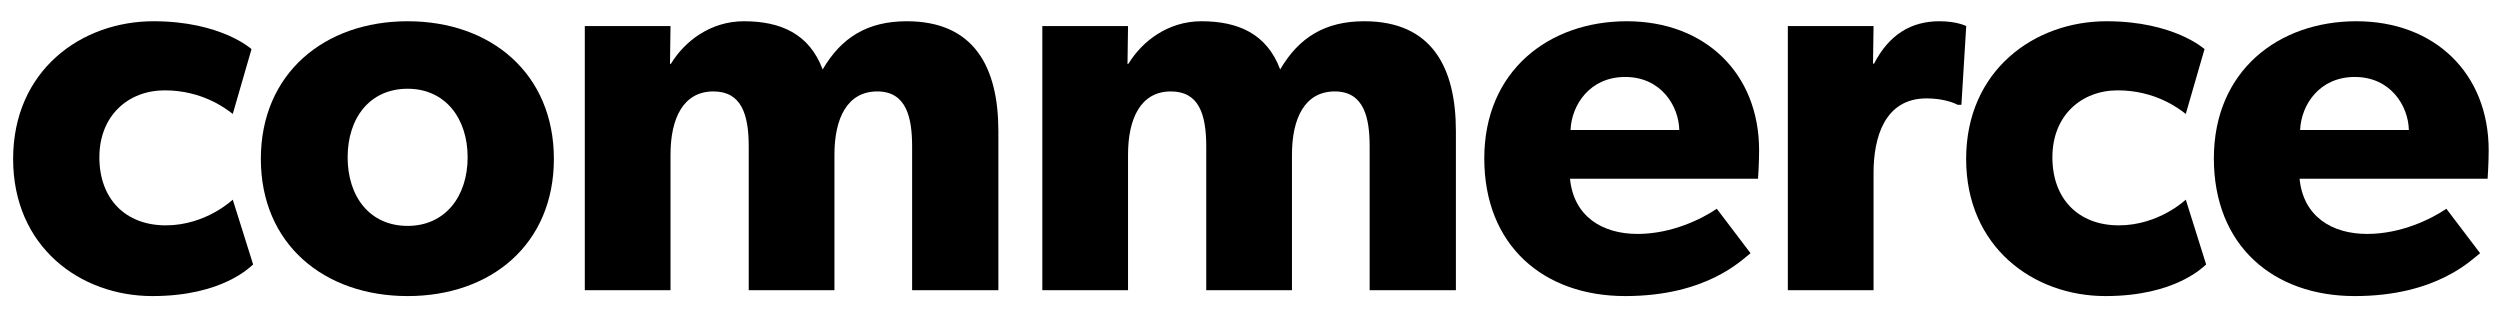
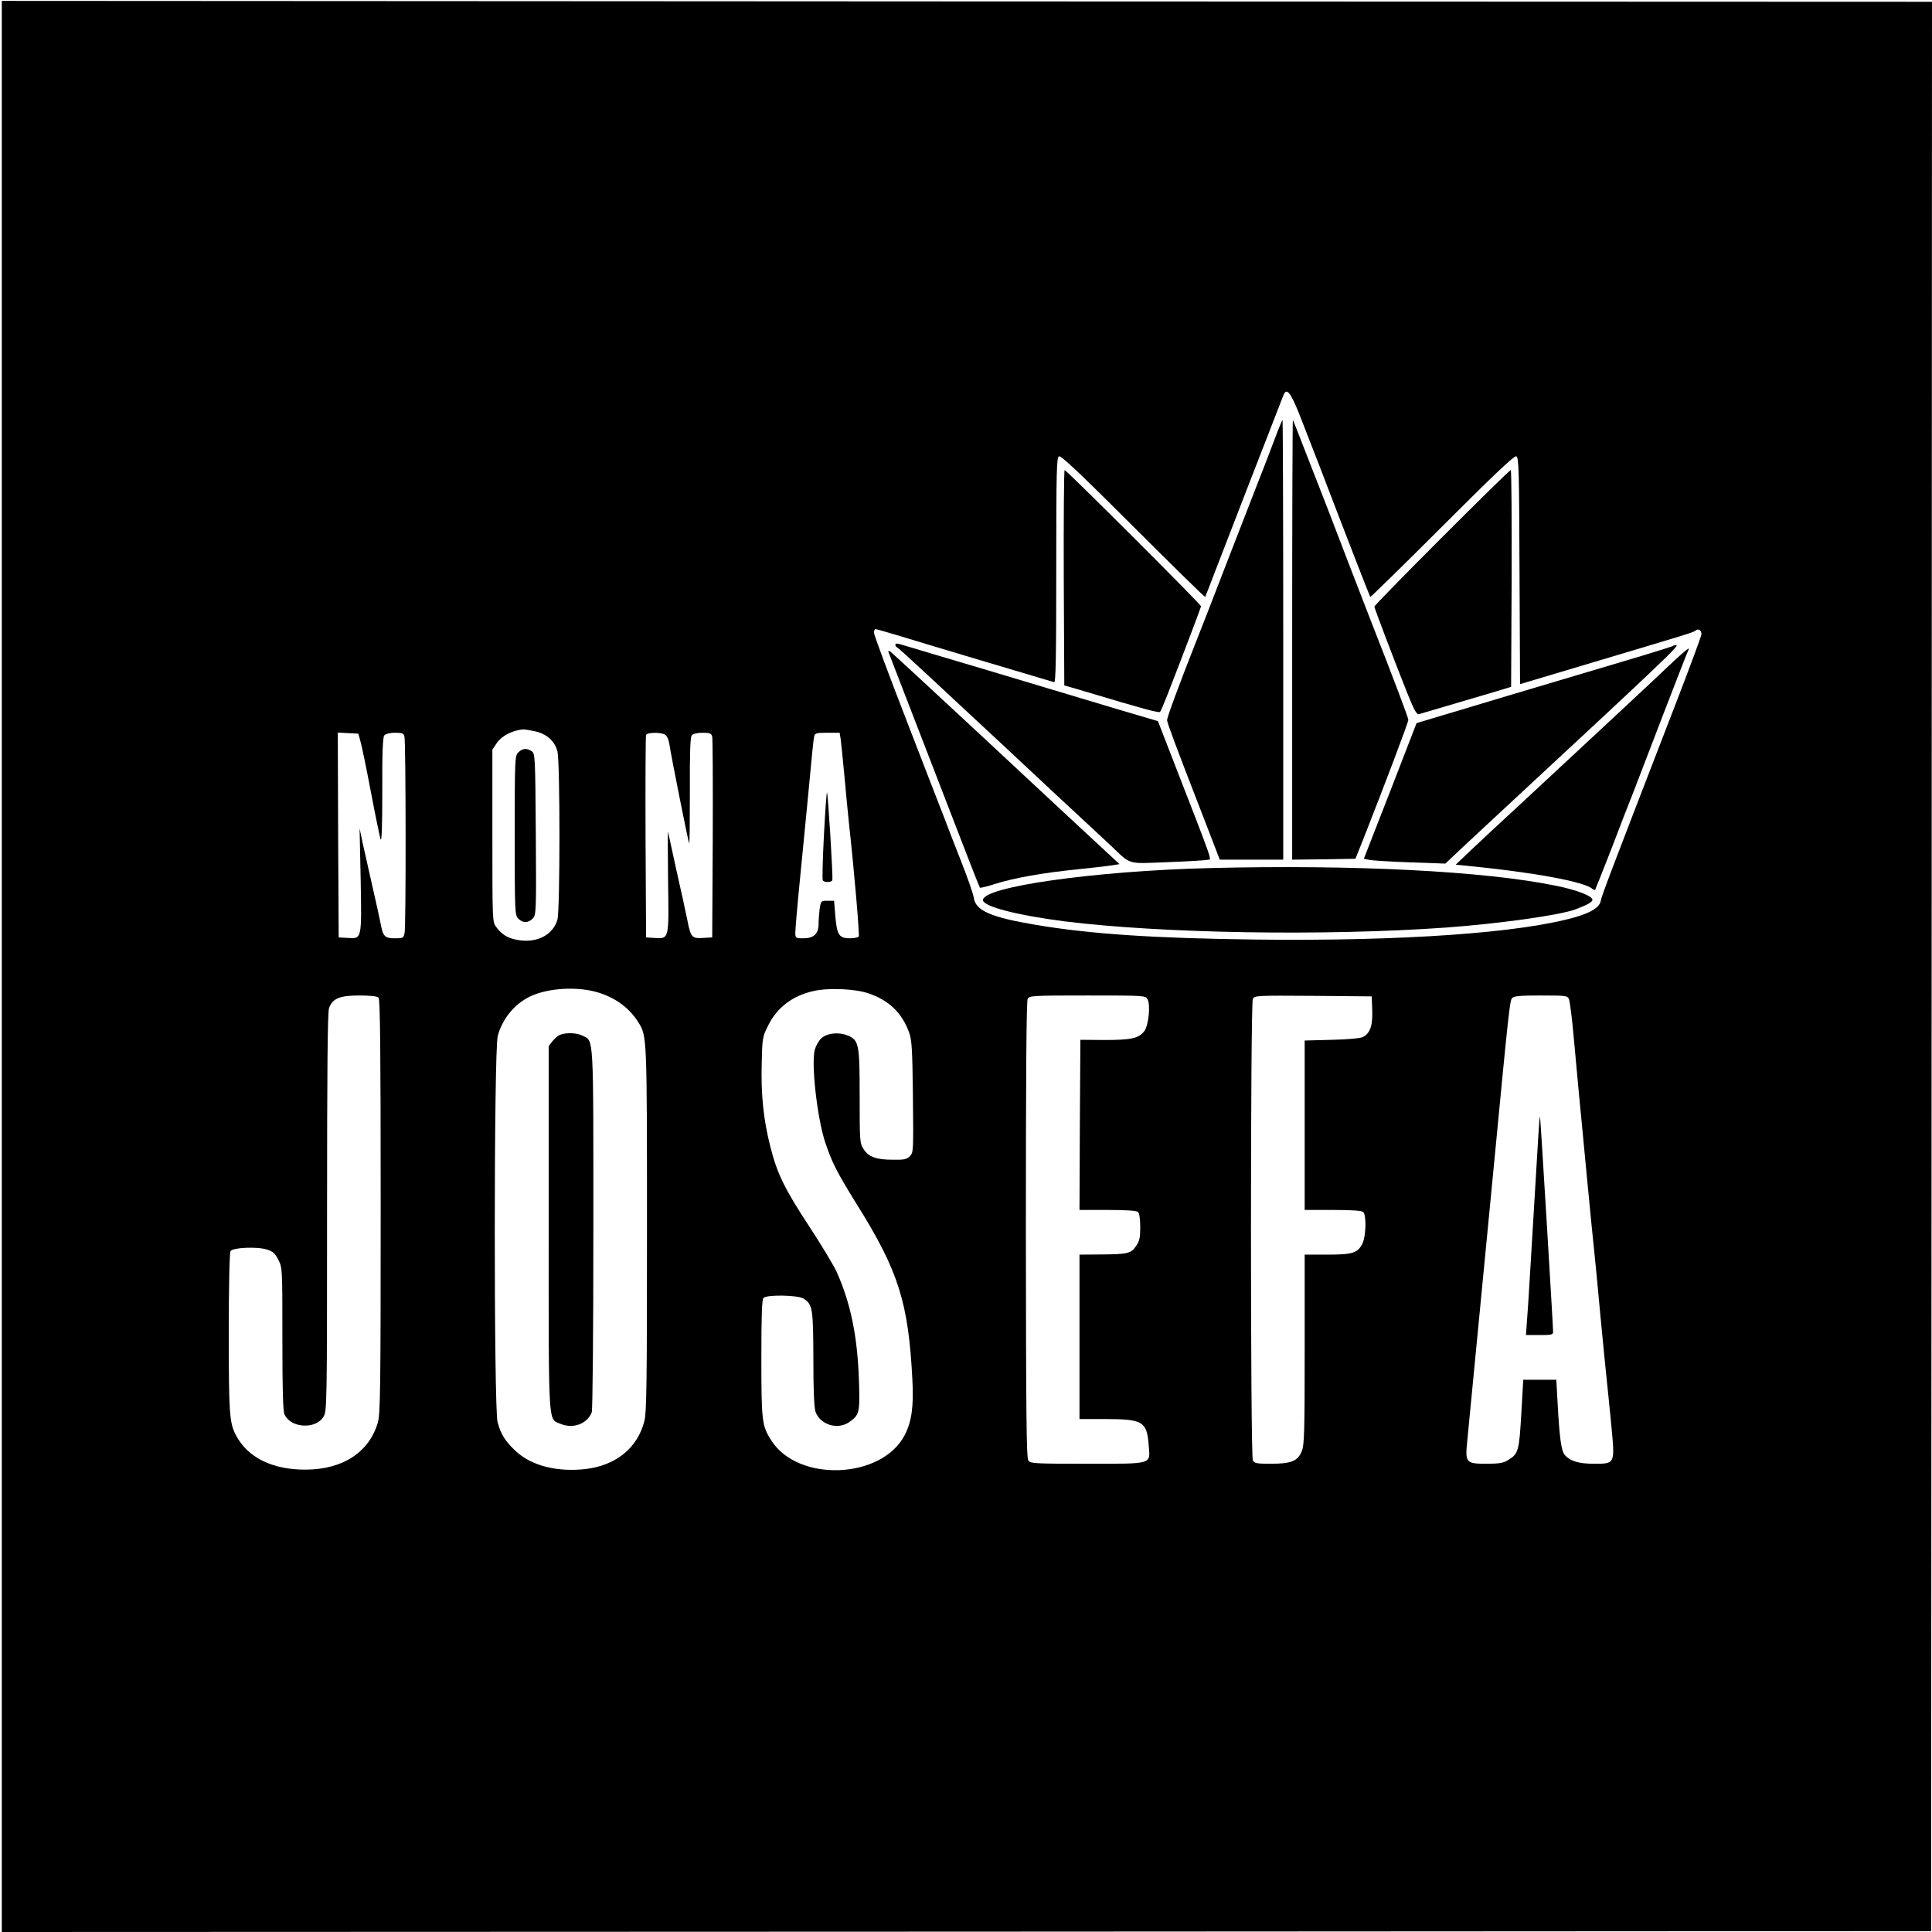
- <svg xmlns="http://www.w3.org/2000/svg" width="112" height="14" fill="none" viewBox="0 0 112 14">
-   <path fill="#000" d="M11.34 11.848L10.428 8.944C10.428 8.944 9.228 10.096 7.428 10.096C5.628 10.096 4.452 8.92 4.452 7.048C4.452 5.176 5.748 4.048 7.38 4.048C9.036 4.048 10.092 4.84 10.428 5.104L11.268 2.2C11.268 2.2 9.9 0.952 6.876 0.952C3.636 0.952 0.588 3.16 0.588 7.12C0.588 11.056 3.588 13.264 6.828 13.264C9.972 13.264 11.22 11.944 11.34 11.848Z" />
-   <path fill="#000" d="M24.814 7.12C24.814 3.304 22.006 0.952 18.262 0.952C14.518 0.952 11.686 3.304 11.686 7.12C11.686 10.936 14.518 13.264 18.262 13.264C22.006 13.264 24.814 10.936 24.814 7.12ZM20.95 7.048C20.95 8.8 19.942 10.12 18.262 10.12C16.558 10.12 15.574 8.8 15.574 7.048C15.574 5.296 16.558 3.976 18.262 3.976C19.942 3.976 20.95 5.296 20.95 7.048Z" />
-   <path fill="#000" d="M44.727 13V5.872C44.727 3.016 43.647 0.952 40.623 0.952C38.871 0.952 37.695 1.672 36.855 3.112C36.255 1.504 34.959 0.952 33.327 0.952C31.815 0.952 30.663 1.864 30.063 2.848L30.015 2.872L30.039 1.168H26.199V13H30.039V6.928C30.039 5.296 30.615 4.096 31.959 4.096C33.207 4.096 33.543 5.104 33.543 6.568V13H37.383V6.928C37.383 5.296 37.959 4.096 39.303 4.096C40.623 4.096 40.863 5.296 40.863 6.568V13H44.727Z" />
-   <path fill="#000" d="M65.224 13V5.872C65.224 3.016 64.144 0.952 61.12 0.952C59.368 0.952 58.192 1.672 57.352 3.112C56.752 1.504 55.456 0.952 53.824 0.952C52.312 0.952 51.16 1.864 50.56 2.848L50.512 2.872L50.536 1.168H46.696V13H50.536V6.928C50.536 5.296 51.112 4.096 52.456 4.096C53.704 4.096 54.04 5.104 54.04 6.568V13H57.88V6.928C57.88 5.296 58.456 4.096 59.8 4.096C61.12 4.096 61.36 5.296 61.36 6.568V13H65.224Z" />
-   <path fill="#000" d="M78.808 6.736C78.808 3.28 76.384 0.952 72.88 0.952C69.376 0.952 66.496 3.184 66.496 7.096C66.496 11.008 69.16 13.264 72.808 13.264C76.48 13.264 78.04 11.632 78.424 11.344L76.912 9.352C76.24 9.808 74.896 10.48 73.36 10.48C71.8 10.48 70.504 9.712 70.336 8.008H78.76C78.76 8.008 78.808 7.312 78.808 6.736ZM75.232 5.824H70.36C70.408 4.696 71.224 3.448 72.808 3.448C74.416 3.448 75.208 4.744 75.232 5.824Z" />
-   <path fill="#000" d="M88.087 1.168C88.087 1.168 87.679 0.952 86.887 0.952C85.615 0.952 84.631 1.552 83.959 2.848H83.911L83.935 1.168H80.095V13H83.935V7.744C83.935 6.184 84.415 4.408 86.311 4.408C86.983 4.408 87.487 4.576 87.703 4.696H87.871L88.087 1.168Z" />
-   <path fill="#000" d="M98.835 11.848L97.923 8.944C97.923 8.944 96.723 10.096 94.923 10.096C93.123 10.096 91.947 8.92 91.947 7.048C91.947 5.176 93.243 4.048 94.875 4.048C96.531 4.048 97.587 4.84 97.923 5.104L98.763 2.2C98.763 2.2 97.395 0.952 94.371 0.952C91.131 0.952 88.083 3.16 88.083 7.12C88.083 11.056 91.083 13.264 94.323 13.264C97.467 13.264 98.715 11.944 98.835 11.848Z" />
-   <path fill="#000" d="M111.493 6.736C111.493 3.28 109.069 0.952 105.565 0.952C102.061 0.952 99.181 3.184 99.181 7.096C99.181 11.008 101.845 13.264 105.493 13.264C109.165 13.264 110.725 11.632 111.109 11.344L109.597 9.352C108.925 9.808 107.581 10.48 106.045 10.48C104.485 10.48 103.189 9.712 103.021 8.008H111.445C111.445 8.008 111.493 7.312 111.493 6.736ZM107.917 5.824H103.045C103.093 4.696 103.909 3.448 105.493 3.448C107.101 3.448 107.893 4.744 107.917 5.824Z" />
+ <svg xmlns="http://www.w3.org/2000/svg" version="1.0" width="1081pt" height="1081pt" viewBox="0 0 1081 1081" preserveAspectRatio="xMidYMid meet">
+   <g transform="translate(0,1081) scale(0.1,-0.1)" fill="#000000" stroke="none">
+     <path d="M10 5402 l0 -5402 5398 2 5397 3 3 5397 2 5398 -5400 2 -5400 3 0 -5403z m7259 3093 c26 -66 76 -194 111 -285 137 -359 282 -732 287 -740 2 -2 183 175 402 394 288 288 403 397 415 393 14 -6 16 -71 18 -641 l3 -634 415 124 c546 163 553 165 567 176 16 13 33 2 33 -21 0 -9 -68 -192 -151 -407 -374 -968 -405 -1049 -413 -1087 -8 -34 -50 -61 -136 -87 -306 -90 -975 -137 -1795 -127 -568 7 -926 31 -1228 82 -251 42 -337 79 -348 150 -3 22 -36 117 -73 210 -37 94 -80 205 -96 248 -17 42 -111 286 -210 542 -99 255 -180 473 -180 485 0 11 4 20 9 20 5 0 67 -18 137 -39 71 -22 291 -88 489 -147 198 -59 366 -109 373 -111 9 -4 12 125 12 626 0 570 2 632 16 638 12 4 126 -104 415 -393 219 -219 400 -396 402 -394 2 3 24 59 49 125 68 177 304 786 345 890 19 50 39 100 44 113 17 45 39 19 88 -103z m-4279 -1776 c68 -14 114 -55 129 -113 15 -61 15 -886 0 -941 -24 -87 -117 -134 -224 -114 -55 10 -88 30 -119 73 -21 27 -21 38 -21 510 l0 482 25 37 c28 40 85 70 147 76 7 0 35 -4 63 -10z m-974 -54 c7 -22 33 -148 58 -280 25 -132 50 -253 55 -270 7 -20 10 71 10 268 -1 218 3 302 11 312 8 9 31 15 60 15 40 0 49 -3 53 -22 8 -30 9 -1056 1 -1096 -6 -31 -8 -32 -54 -32 -57 0 -67 10 -80 81 -6 30 -26 122 -45 204 -19 83 -43 191 -54 240 l-19 90 6 -285 c6 -337 7 -333 -71 -328 l-52 3 -3 573 -2 573 57 -3 58 -3 11 -40z m1704 35 c11 -6 21 -26 25 -52 11 -74 107 -553 111 -557 3 -3 4 129 4 293 -1 215 2 302 11 312 7 8 30 14 60 14 42 0 49 -3 54 -22 3 -13 4 -270 3 -573 l-3 -550 -51 -3 c-63 -4 -69 3 -88 99 -8 41 -35 164 -60 274 -24 110 -46 209 -48 220 -2 11 -2 -111 0 -270 5 -335 7 -328 -77 -323 l-46 3 -3 560 c-1 308 0 566 3 573 5 14 78 16 105 2z m984 -27 c3 -21 12 -114 21 -208 8 -93 20 -210 25 -260 30 -272 60 -626 55 -635 -3 -5 -25 -10 -49 -10 -61 0 -73 18 -82 123 l-7 87 -37 0 c-37 0 -37 -1 -44 -46 -3 -26 -6 -64 -6 -85 0 -54 -27 -79 -85 -79 -44 0 -45 1 -45 33 0 17 11 147 25 287 14 140 32 325 40 410 29 310 36 375 40 398 5 20 11 22 74 22 l69 0 6 -37z m-1393 -1407 c114 -25 206 -87 262 -178 47 -76 47 -79 47 -1158 0 -867 -2 -1024 -15 -1073 -39 -150 -159 -247 -331 -267 -155 -17 -296 18 -383 96 -61 55 -89 98 -107 167 -21 80 -21 2077 1 2160 25 96 94 180 182 222 88 42 231 55 344 31z m1551 -15 c113 -39 184 -108 224 -216 16 -44 19 -90 22 -362 3 -304 3 -312 -17 -332 -18 -18 -33 -21 -93 -20 -94 0 -137 15 -165 58 -22 33 -23 40 -23 293 0 297 -4 318 -67 344 -50 21 -117 14 -149 -17 -13 -12 -29 -41 -35 -62 -21 -77 13 -379 57 -515 38 -114 65 -169 179 -352 233 -373 288 -549 310 -980 8 -150 -4 -234 -43 -310 -129 -247 -597 -265 -746 -30 -53 82 -56 109 -56 460 0 240 3 329 12 338 19 19 193 16 224 -4 51 -34 54 -52 55 -336 0 -177 4 -274 12 -297 25 -72 122 -103 187 -59 59 40 62 54 56 233 -8 249 -47 436 -125 609 -16 35 -83 147 -150 249 -142 216 -183 301 -221 452 -38 149 -53 292 -48 465 3 141 4 148 36 212 49 100 136 167 254 193 84 19 234 13 310 -14z m-2744 -23 c9 -9 12 -282 12 -1168 0 -1026 -2 -1162 -16 -1210 -49 -166 -196 -262 -403 -263 -187 -1 -326 68 -391 193 -36 69 -40 117 -40 570 0 261 4 451 10 460 13 20 151 26 205 8 32 -10 45 -22 63 -58 22 -44 22 -49 22 -442 0 -279 3 -405 12 -422 34 -77 175 -85 218 -13 19 31 20 59 20 1143 0 800 3 1120 11 1143 19 54 59 71 169 71 61 0 100 -4 108 -12z m4303 -10 c17 -32 6 -144 -18 -177 -31 -41 -74 -50 -223 -50 l-135 1 -3 -476 -2 -476 158 0 c110 0 162 -4 170 -12 7 -7 12 -41 12 -84 0 -57 -4 -78 -23 -105 -28 -42 -46 -47 -194 -48 l-123 -1 0 -460 0 -460 146 0 c208 0 231 -14 241 -144 9 -112 30 -106 -344 -106 -289 0 -317 1 -329 18 -11 14 -13 247 -14 1290 0 859 3 1280 10 1293 10 18 25 19 335 19 322 0 324 0 336 -22z m1257 -60 c3 -85 -11 -128 -51 -150 -13 -7 -81 -14 -174 -16 l-153 -4 0 -474 0 -474 158 0 c110 0 162 -4 170 -12 18 -18 15 -134 -4 -174 -26 -55 -55 -64 -199 -64 l-125 0 0 -530 c0 -459 -2 -535 -16 -569 -22 -56 -59 -71 -173 -71 -79 0 -92 2 -101 19 -14 27 -14 2555 0 2582 10 19 23 19 338 17 l327 -3 3 -77z m1101 60 c5 -13 17 -106 26 -208 9 -102 23 -248 30 -325 8 -77 27 -284 44 -460 17 -176 35 -363 41 -415 6 -52 21 -216 35 -365 14 -148 30 -308 35 -355 5 -47 17 -163 26 -258 20 -215 22 -212 -98 -212 -84 0 -131 14 -162 48 -20 23 -30 90 -41 295 l-7 127 -92 0 -93 0 -11 -191 c-12 -208 -16 -224 -75 -259 -25 -16 -50 -20 -118 -20 -118 0 -122 5 -109 131 10 100 82 847 155 1604 76 794 83 856 95 870 10 12 43 15 161 15 146 0 150 -1 158 -22z" />
+     <path d="M7132 8353 c-22 -60 -75 -196 -117 -303 -42 -107 -117 -301 -167 -430 -49 -129 -119 -307 -154 -396 -98 -248 -164 -427 -164 -444 0 -13 56 -163 185 -495 23 -60 58 -149 76 -197 l34 -88 178 0 177 0 0 1230 c0 677 -2 1230 -4 1230 -2 0 -22 -48 -44 -107z" />
+     <path d="M7230 7231 l0 -1231 177 2 177 3 44 110 c117 297 252 653 252 667 0 12 -75 211 -213 563 -19 50 -72 187 -118 305 -45 118 -99 258 -119 310 -20 52 -72 185 -115 295 -42 110 -79 202 -81 204 -2 2 -4 -550 -4 -1228z" />
+     <path d="M5952 7578 l3 -603 110 -32 c343 -103 419 -123 426 -116 4 4 23 49 42 98 99 254 187 487 187 493 0 10 -753 762 -763 762 -4 0 -6 -271 -5 -602z" />
+     <path d="M8067 7802 c-207 -207 -377 -381 -377 -386 0 -9 101 -275 182 -479 40 -99 54 -126 67 -123 14 4 179 53 441 130 l75 23 3 606 c1 334 -1 607 -5 607 -5 0 -178 -170 -386 -378z" />
+     <path d="M5010 7201 c0 -5 4 -11 9 -13 5 -1 98 -86 207 -188 109 -102 271 -252 359 -334 88 -82 189 -177 225 -210 36 -34 128 -120 205 -191 77 -71 167 -155 200 -186 116 -110 87 -102 317 -93 111 4 212 10 224 13 24 7 48 -61 -215 616 l-62 160 -217 64 c-119 36 -302 90 -407 122 -182 55 -480 144 -650 194 -44 13 -102 31 -130 39 -59 18 -65 19 -65 7z" />
+     <path d="M9359 7195 c-3 -2 -81 -27 -174 -55 -94 -28 -415 -124 -715 -213 l-544 -163 -147 -380 -148 -379 30 -6 c16 -4 118 -10 227 -14 l199 -7 104 98 c57 53 129 120 159 148 952 883 1050 976 1029 976 -9 0 -18 -2 -20 -5z" />
+     <path d="M9362 7108 c-42 -40 -106 -100 -142 -134 -78 -73 -426 -397 -705 -656 -113 -104 -242 -224 -287 -267 l-83 -79 70 -7 c363 -36 643 -87 693 -127 7 -6 14 -9 17 -7 2 3 43 106 91 229 47 124 103 268 124 320 20 52 96 250 169 440 73 190 135 348 138 353 13 22 -16 -1 -85 -65z" />
+     <path d="M4974 7154 c7 -18 80 -207 370 -957 74 -192 136 -351 139 -354 3 -2 41 7 84 21 108 34 267 62 453 81 85 9 175 19 200 23 l44 7 -135 125 c-74 69 -360 334 -635 591 -275 256 -506 469 -513 474 -11 6 -13 4 -7 -11z" />
+     <path d="M6770 5953 c-641 -16 -1270 -104 -1270 -179 0 -36 191 -85 455 -119 545 -68 1455 -83 2135 -35 298 22 638 69 725 102 65 24 95 41 95 53 0 22 -88 56 -209 80 -397 81 -1124 118 -1931 98z" />
+     <path d="M2900 6600 c-19 -19 -20 -33 -20 -465 0 -432 1 -446 20 -465 26 -26 55 -25 80 0 20 20 21 30 18 471 -3 433 -4 451 -22 465 -27 19 -52 18 -76 -6z" />
+     <path d="M4610 6135 c-7 -135 -10 -248 -6 -252 12 -12 48 -10 53 2 5 14 -24 485 -30 491 -2 2 -10 -106 -17 -241z" />
+     <path d="M3134 5020 c-12 -4 -31 -21 -43 -36 l-21 -27 0 -1019 c0 -1134 -4 -1065 67 -1095 70 -29 149 0 174 65 5 13 9 453 9 1028 0 1103 3 1046 -60 1079 -31 16 -92 19 -126 5z" />
+     <path d="M8607 4450 c-45 -749 -57 -957 -63 -1027 l-6 -83 76 0 c66 0 76 2 76 18 0 32 -70 1187 -73 1202 -2 8 -6 -41 -10 -110z" />
+   </g>
</svg>
